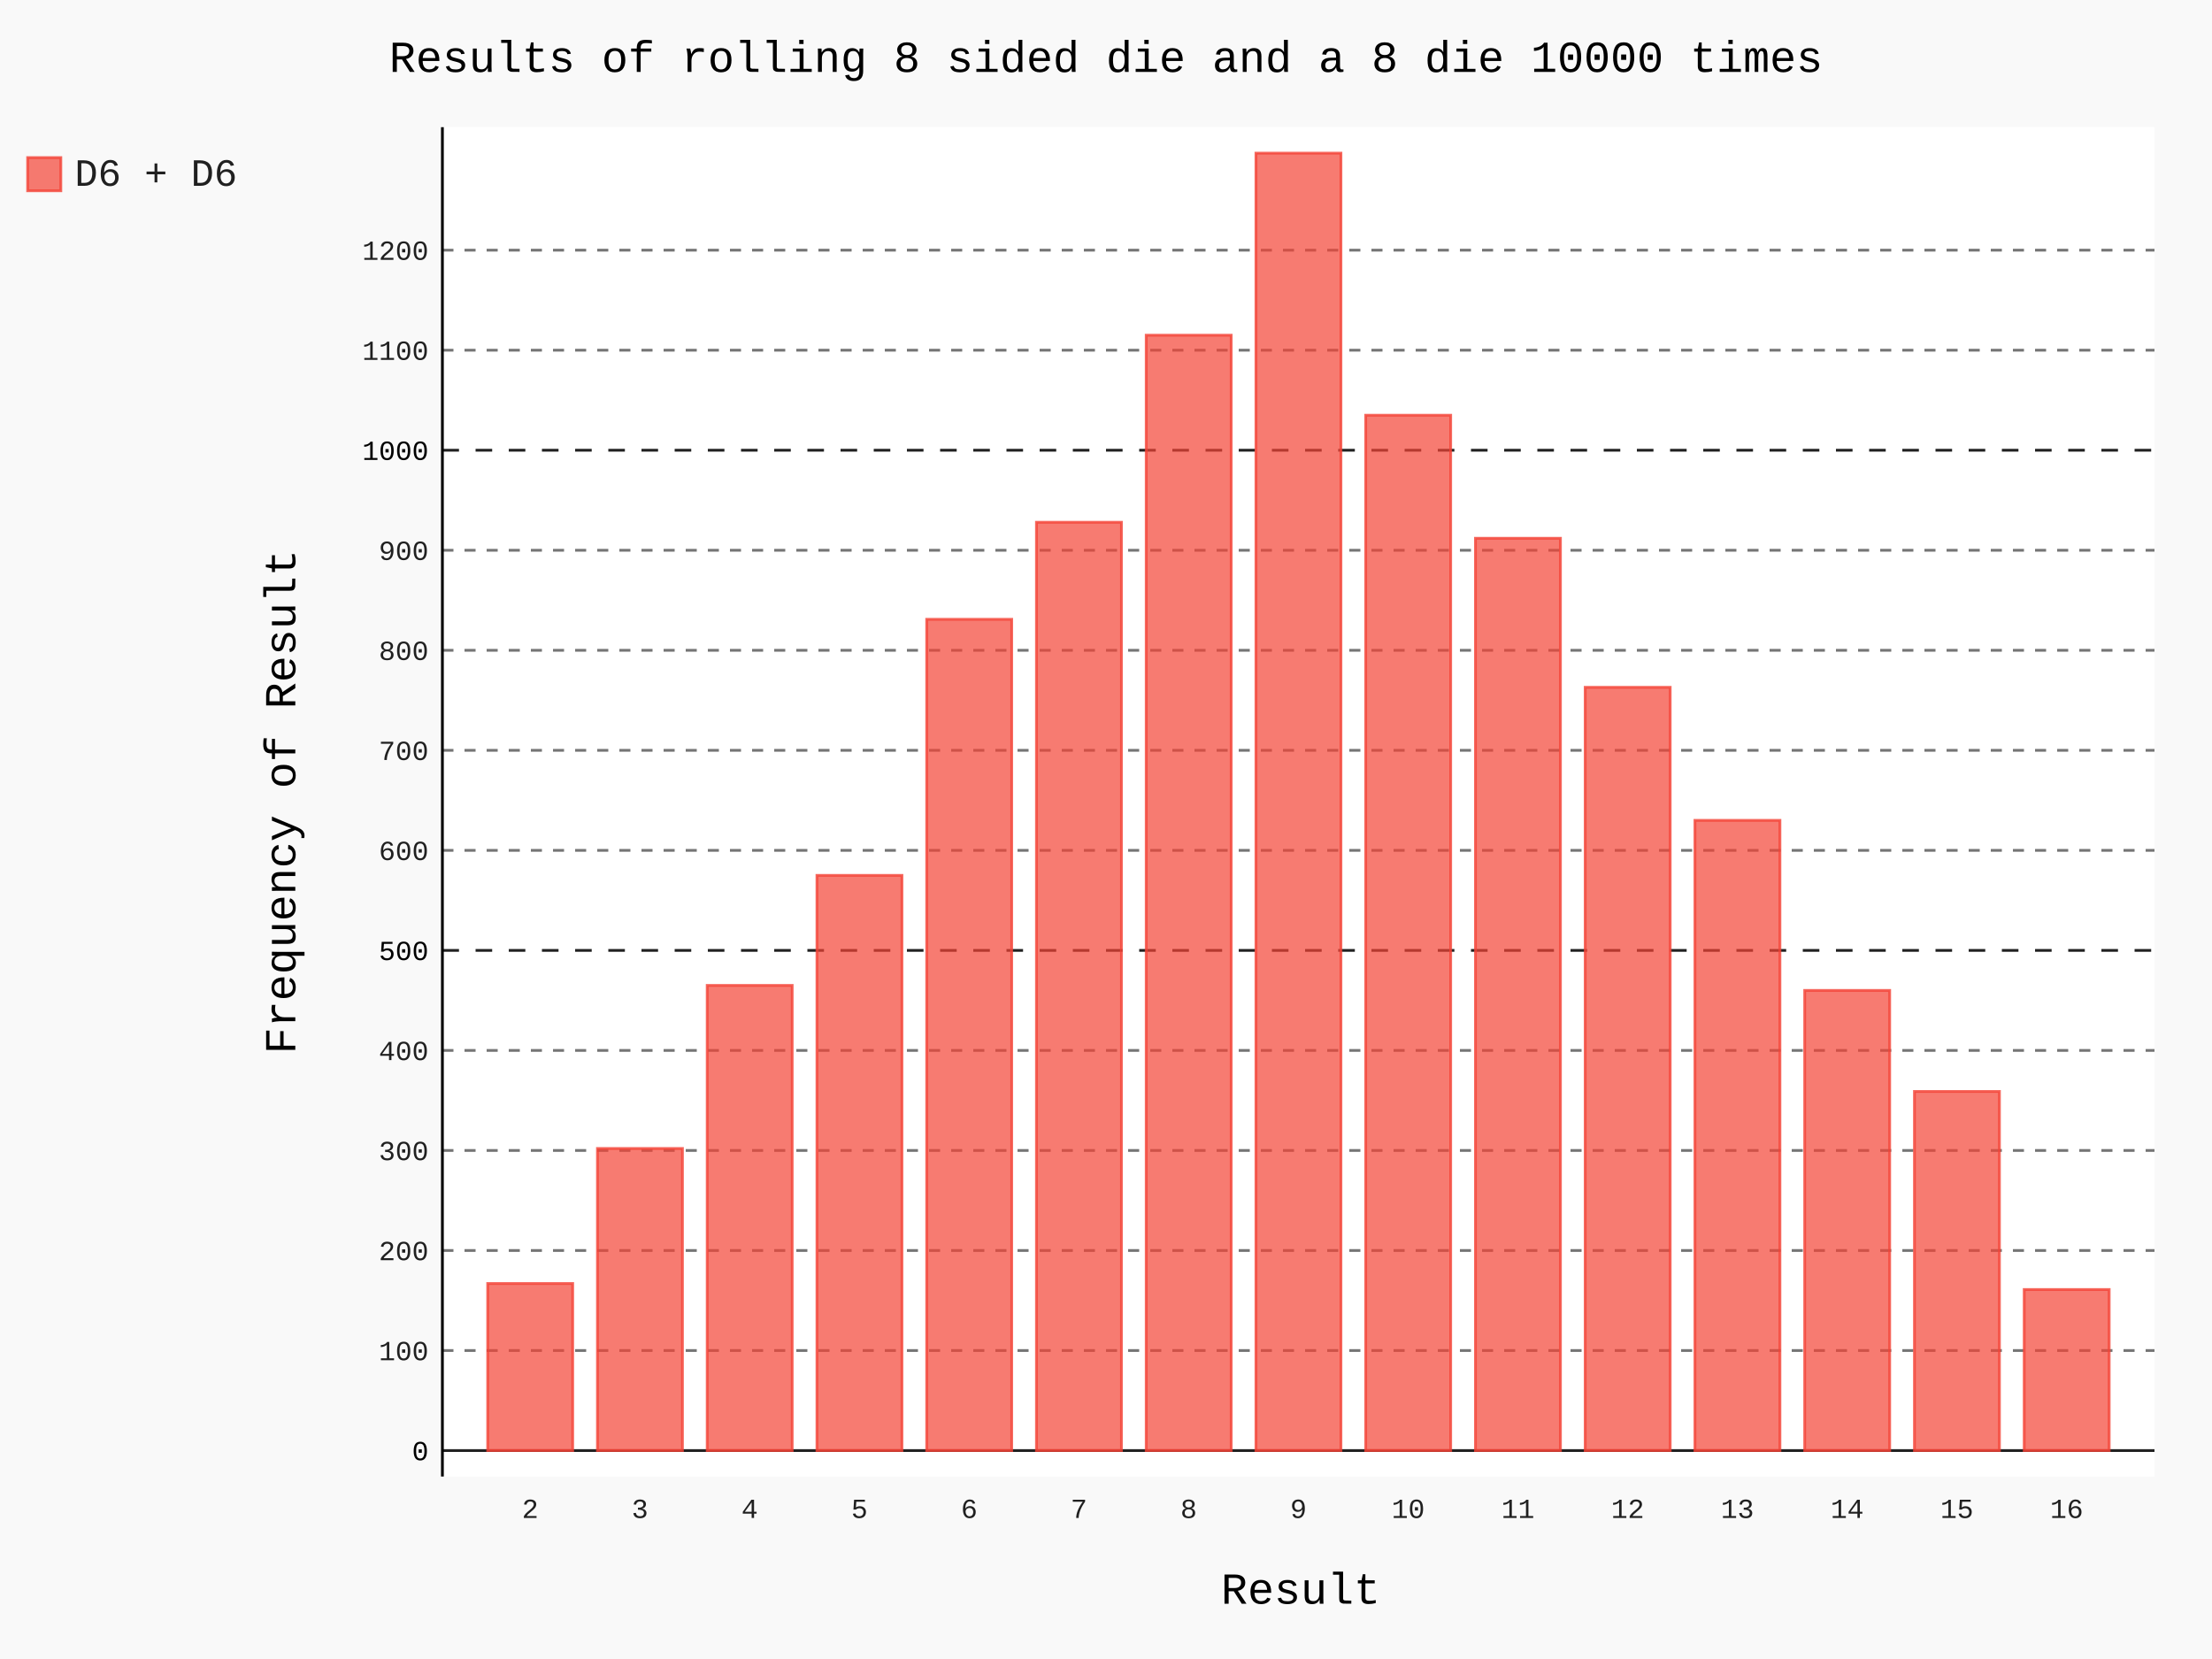
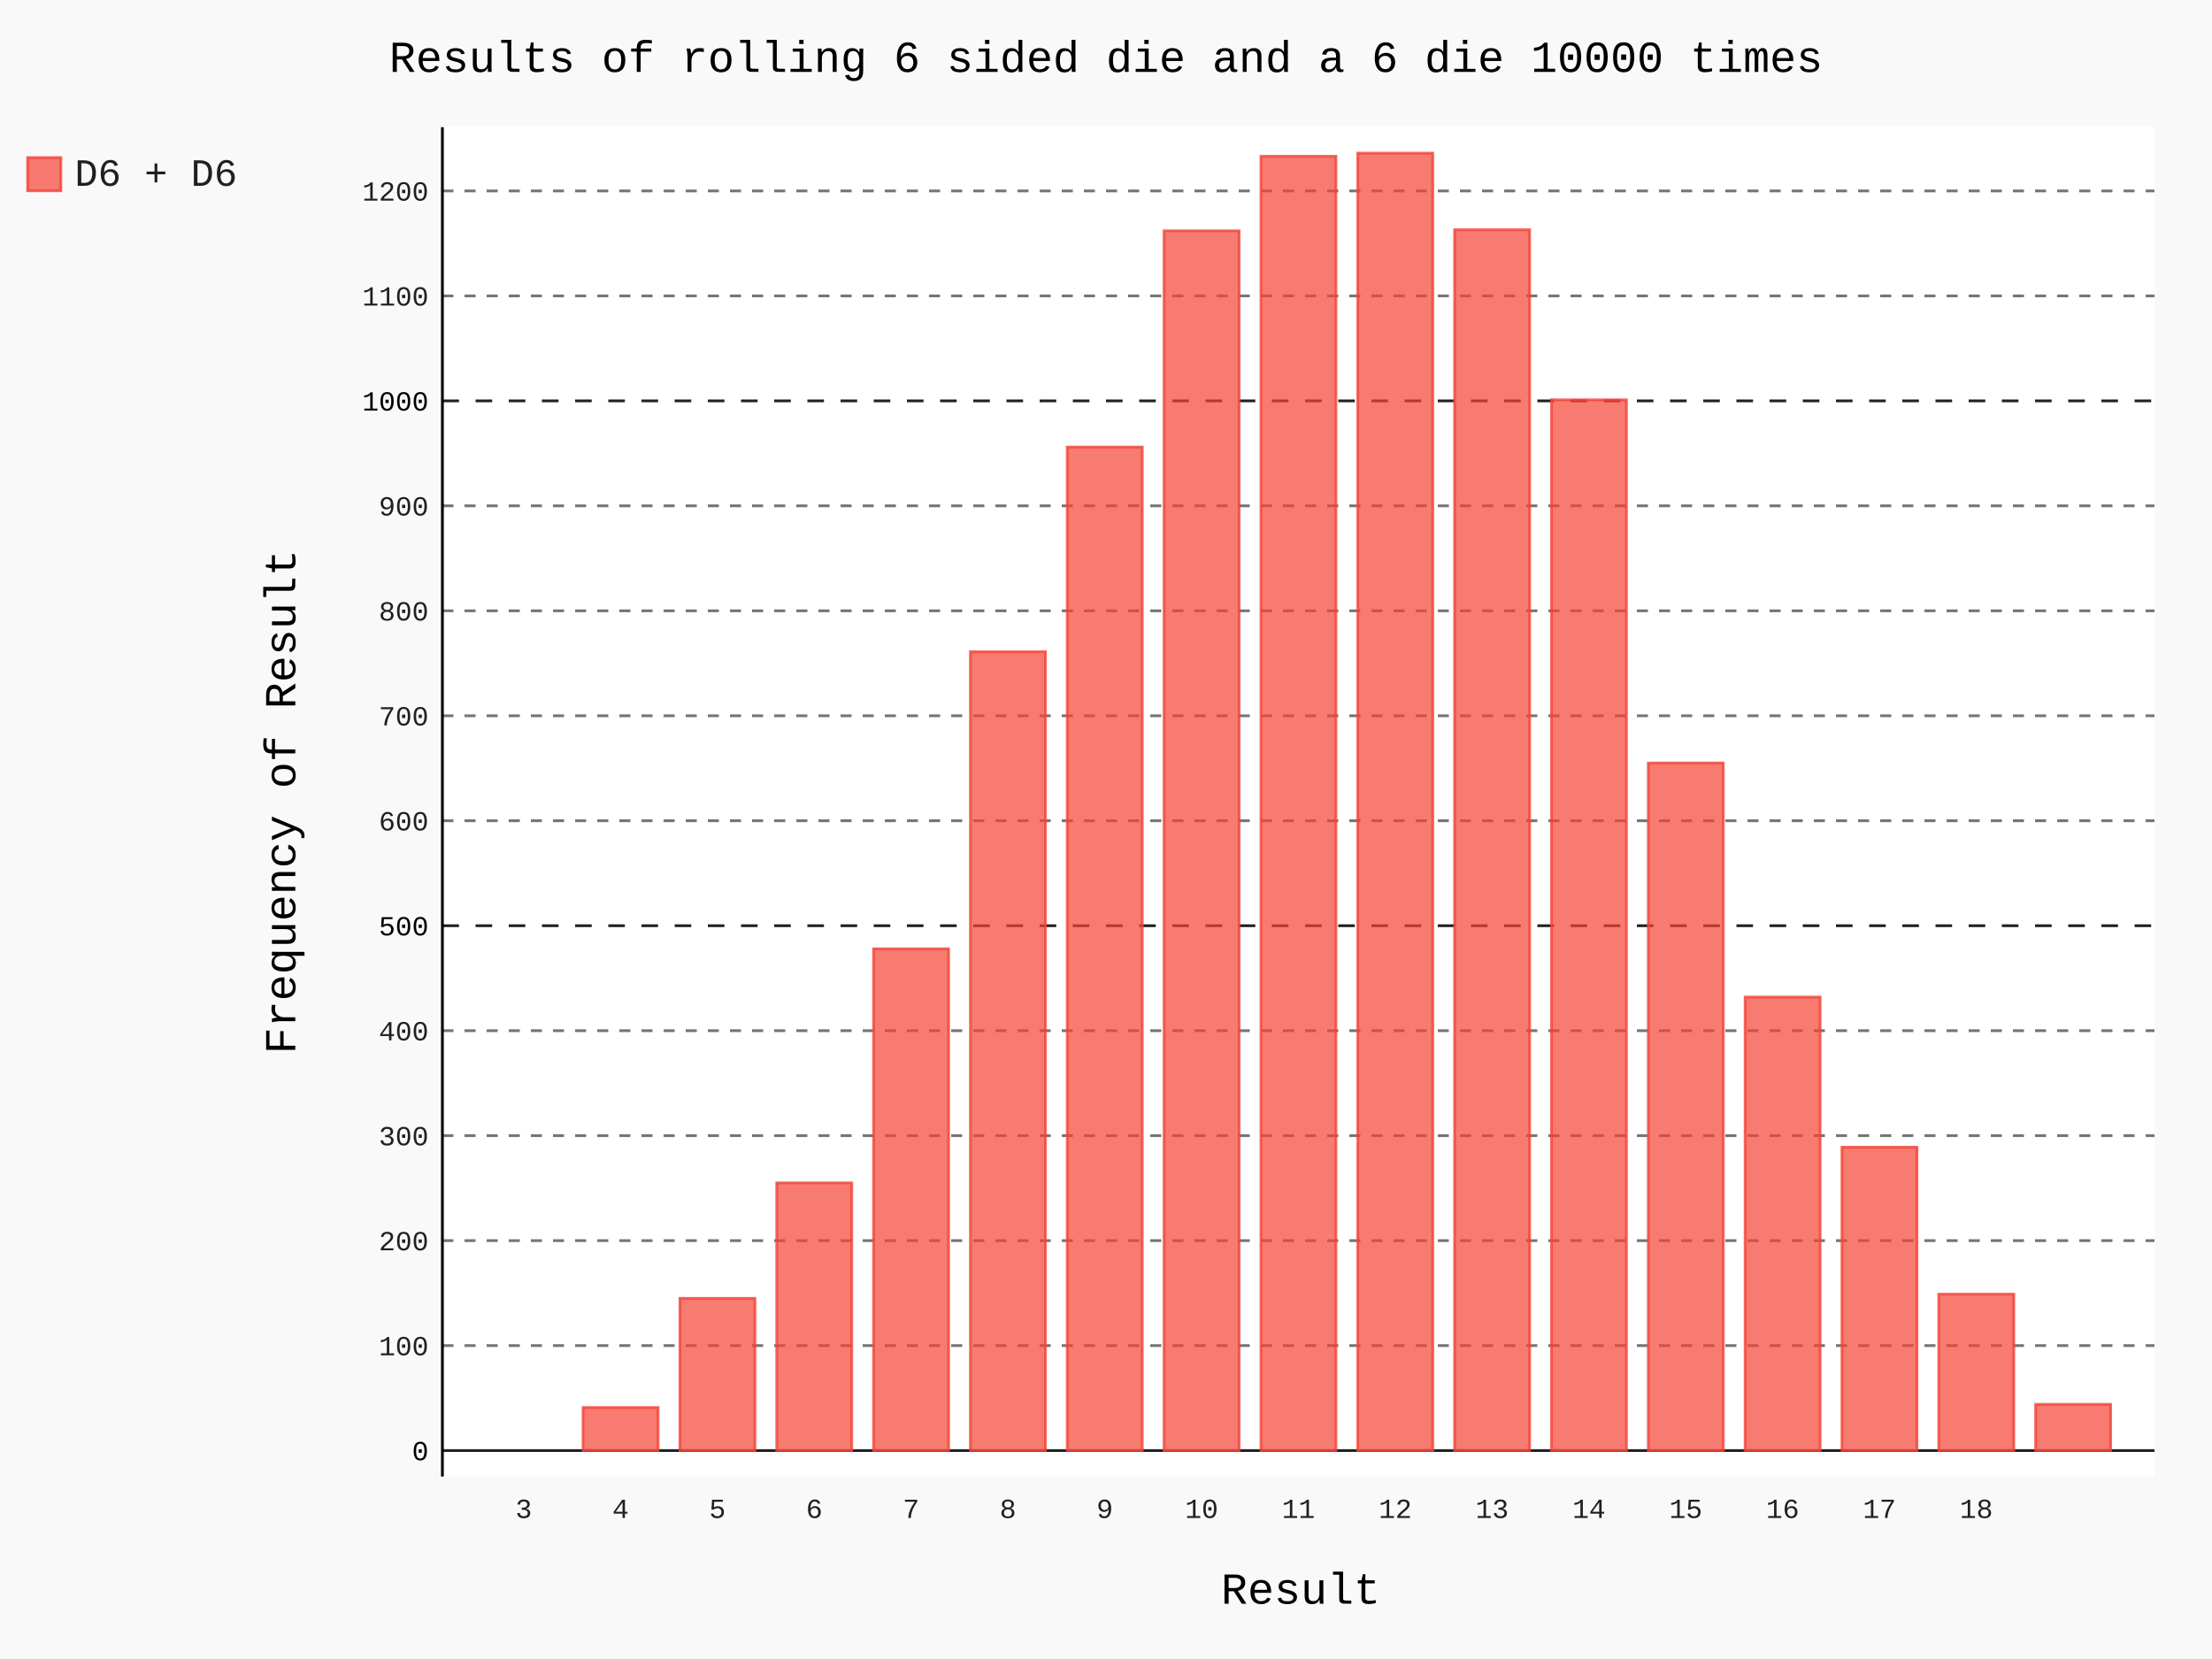
- <svg xmlns="http://www.w3.org/2000/svg" id="chart-4d942c12-a064-4d90-921a-f01b48febf5a" class="pygal-chart" viewBox="0 0 800 600">
+ <svg xmlns="http://www.w3.org/2000/svg" id="chart-d379e086-079b-4725-8b1d-062956268509" class="pygal-chart" viewBox="0 0 800 600">
  <defs>
-     <style type="text/css">#chart-4d942c12-a064-4d90-921a-f01b48febf5a{-webkit-user-select:none;-webkit-font-smoothing:antialiased;font-family:Consolas,"Liberation Mono",Menlo,Courier,monospace}#chart-4d942c12-a064-4d90-921a-f01b48febf5a .title{font-family:Consolas,"Liberation Mono",Menlo,Courier,monospace;font-size:16px}#chart-4d942c12-a064-4d90-921a-f01b48febf5a .legends .legend text{font-family:Consolas,"Liberation Mono",Menlo,Courier,monospace;font-size:14px}#chart-4d942c12-a064-4d90-921a-f01b48febf5a .axis text{font-family:Consolas,"Liberation Mono",Menlo,Courier,monospace;font-size:10px}#chart-4d942c12-a064-4d90-921a-f01b48febf5a .axis text.major{font-family:Consolas,"Liberation Mono",Menlo,Courier,monospace;font-size:10px}#chart-4d942c12-a064-4d90-921a-f01b48febf5a .text-overlay text.value{font-family:Consolas,"Liberation Mono",Menlo,Courier,monospace;font-size:16px}#chart-4d942c12-a064-4d90-921a-f01b48febf5a .text-overlay text.label{font-family:Consolas,"Liberation Mono",Menlo,Courier,monospace;font-size:10px}#chart-4d942c12-a064-4d90-921a-f01b48febf5a .tooltip{font-family:Consolas,"Liberation Mono",Menlo,Courier,monospace;font-size:14px}#chart-4d942c12-a064-4d90-921a-f01b48febf5a text.no_data{font-family:Consolas,"Liberation Mono",Menlo,Courier,monospace;font-size:64px}
- #chart-4d942c12-a064-4d90-921a-f01b48febf5a{background-color:rgba(249,249,249,1)}#chart-4d942c12-a064-4d90-921a-f01b48febf5a path,#chart-4d942c12-a064-4d90-921a-f01b48febf5a line,#chart-4d942c12-a064-4d90-921a-f01b48febf5a rect,#chart-4d942c12-a064-4d90-921a-f01b48febf5a circle{-webkit-transition:150ms;-moz-transition:150ms;transition:150ms}#chart-4d942c12-a064-4d90-921a-f01b48febf5a .graph &gt; .background{fill:rgba(249,249,249,1)}#chart-4d942c12-a064-4d90-921a-f01b48febf5a .plot &gt; .background{fill:rgba(255,255,255,1)}#chart-4d942c12-a064-4d90-921a-f01b48febf5a .graph{fill:rgba(0,0,0,.87)}#chart-4d942c12-a064-4d90-921a-f01b48febf5a text.no_data{fill:rgba(0,0,0,1)}#chart-4d942c12-a064-4d90-921a-f01b48febf5a .title{fill:rgba(0,0,0,1)}#chart-4d942c12-a064-4d90-921a-f01b48febf5a .legends .legend text{fill:rgba(0,0,0,.87)}#chart-4d942c12-a064-4d90-921a-f01b48febf5a .legends .legend:hover text{fill:rgba(0,0,0,1)}#chart-4d942c12-a064-4d90-921a-f01b48febf5a .axis .line{stroke:rgba(0,0,0,1)}#chart-4d942c12-a064-4d90-921a-f01b48febf5a .axis .guide.line{stroke:rgba(0,0,0,.54)}#chart-4d942c12-a064-4d90-921a-f01b48febf5a .axis .major.line{stroke:rgba(0,0,0,.87)}#chart-4d942c12-a064-4d90-921a-f01b48febf5a .axis text.major{fill:rgba(0,0,0,1)}#chart-4d942c12-a064-4d90-921a-f01b48febf5a .axis.y .guides:hover .guide.line,#chart-4d942c12-a064-4d90-921a-f01b48febf5a .line-graph .axis.x .guides:hover .guide.line,#chart-4d942c12-a064-4d90-921a-f01b48febf5a .stackedline-graph .axis.x .guides:hover .guide.line,#chart-4d942c12-a064-4d90-921a-f01b48febf5a .xy-graph .axis.x .guides:hover .guide.line{stroke:rgba(0,0,0,1)}#chart-4d942c12-a064-4d90-921a-f01b48febf5a .axis .guides:hover text{fill:rgba(0,0,0,1)}#chart-4d942c12-a064-4d90-921a-f01b48febf5a .reactive{fill-opacity:.7;stroke-opacity:.8}#chart-4d942c12-a064-4d90-921a-f01b48febf5a .ci{stroke:rgba(0,0,0,.87)}#chart-4d942c12-a064-4d90-921a-f01b48febf5a .reactive.active,#chart-4d942c12-a064-4d90-921a-f01b48febf5a .active .reactive{fill-opacity:.8;stroke-opacity:.9;stroke-width:4}#chart-4d942c12-a064-4d90-921a-f01b48febf5a .ci .reactive.active{stroke-width:1.5}#chart-4d942c12-a064-4d90-921a-f01b48febf5a .series text{fill:rgba(0,0,0,1)}#chart-4d942c12-a064-4d90-921a-f01b48febf5a .tooltip rect{fill:rgba(255,255,255,1);stroke:rgba(0,0,0,1);-webkit-transition:opacity 150ms;-moz-transition:opacity 150ms;transition:opacity 150ms}#chart-4d942c12-a064-4d90-921a-f01b48febf5a .tooltip .label{fill:rgba(0,0,0,.87)}#chart-4d942c12-a064-4d90-921a-f01b48febf5a .tooltip .label{fill:rgba(0,0,0,.87)}#chart-4d942c12-a064-4d90-921a-f01b48febf5a .tooltip .legend{font-size:.8em;fill:rgba(0,0,0,.54)}#chart-4d942c12-a064-4d90-921a-f01b48febf5a .tooltip .x_label{font-size:.6em;fill:rgba(0,0,0,1)}#chart-4d942c12-a064-4d90-921a-f01b48febf5a .tooltip .xlink{font-size:.5em;text-decoration:underline}#chart-4d942c12-a064-4d90-921a-f01b48febf5a .tooltip .value{font-size:1.5em}#chart-4d942c12-a064-4d90-921a-f01b48febf5a .bound{font-size:.5em}#chart-4d942c12-a064-4d90-921a-f01b48febf5a .max-value{font-size:.75em;fill:rgba(0,0,0,.54)}#chart-4d942c12-a064-4d90-921a-f01b48febf5a .map-element{fill:rgba(255,255,255,1);stroke:rgba(0,0,0,.54) !important}#chart-4d942c12-a064-4d90-921a-f01b48febf5a .map-element .reactive{fill-opacity:inherit;stroke-opacity:inherit}#chart-4d942c12-a064-4d90-921a-f01b48febf5a .color-0,#chart-4d942c12-a064-4d90-921a-f01b48febf5a .color-0 a:visited{stroke:#F44336;fill:#F44336}#chart-4d942c12-a064-4d90-921a-f01b48febf5a .text-overlay .color-0 text{fill:black}
- #chart-4d942c12-a064-4d90-921a-f01b48febf5a text.no_data{text-anchor:middle}#chart-4d942c12-a064-4d90-921a-f01b48febf5a .guide.line{fill:none}#chart-4d942c12-a064-4d90-921a-f01b48febf5a .centered{text-anchor:middle}#chart-4d942c12-a064-4d90-921a-f01b48febf5a .title{text-anchor:middle}#chart-4d942c12-a064-4d90-921a-f01b48febf5a .legends .legend text{fill-opacity:1}#chart-4d942c12-a064-4d90-921a-f01b48febf5a .axis.x text{text-anchor:middle}#chart-4d942c12-a064-4d90-921a-f01b48febf5a .axis.x:not(.web) text[transform]{text-anchor:start}#chart-4d942c12-a064-4d90-921a-f01b48febf5a .axis.x:not(.web) text[transform].backwards{text-anchor:end}#chart-4d942c12-a064-4d90-921a-f01b48febf5a .axis.y text{text-anchor:end}#chart-4d942c12-a064-4d90-921a-f01b48febf5a .axis.y text[transform].backwards{text-anchor:start}#chart-4d942c12-a064-4d90-921a-f01b48febf5a .axis.y2 text{text-anchor:start}#chart-4d942c12-a064-4d90-921a-f01b48febf5a .axis.y2 text[transform].backwards{text-anchor:end}#chart-4d942c12-a064-4d90-921a-f01b48febf5a .axis .guide.line{stroke-dasharray:4,4}#chart-4d942c12-a064-4d90-921a-f01b48febf5a .axis .major.guide.line{stroke-dasharray:6,6}#chart-4d942c12-a064-4d90-921a-f01b48febf5a .horizontal .axis.y .guide.line,#chart-4d942c12-a064-4d90-921a-f01b48febf5a .horizontal .axis.y2 .guide.line,#chart-4d942c12-a064-4d90-921a-f01b48febf5a .vertical .axis.x .guide.line{opacity:0}#chart-4d942c12-a064-4d90-921a-f01b48febf5a .horizontal .axis.always_show .guide.line,#chart-4d942c12-a064-4d90-921a-f01b48febf5a .vertical .axis.always_show .guide.line{opacity:1 !important}#chart-4d942c12-a064-4d90-921a-f01b48febf5a .axis.y .guides:hover .guide.line,#chart-4d942c12-a064-4d90-921a-f01b48febf5a .axis.y2 .guides:hover .guide.line,#chart-4d942c12-a064-4d90-921a-f01b48febf5a .axis.x .guides:hover .guide.line{opacity:1}#chart-4d942c12-a064-4d90-921a-f01b48febf5a .axis .guides:hover text{opacity:1}#chart-4d942c12-a064-4d90-921a-f01b48febf5a .nofill{fill:none}#chart-4d942c12-a064-4d90-921a-f01b48febf5a .subtle-fill{fill-opacity:.2}#chart-4d942c12-a064-4d90-921a-f01b48febf5a .dot{stroke-width:1px;fill-opacity:1}#chart-4d942c12-a064-4d90-921a-f01b48febf5a .dot.active{stroke-width:5px}#chart-4d942c12-a064-4d90-921a-f01b48febf5a .dot.negative{fill:transparent}#chart-4d942c12-a064-4d90-921a-f01b48febf5a text,#chart-4d942c12-a064-4d90-921a-f01b48febf5a tspan{stroke:none !important}#chart-4d942c12-a064-4d90-921a-f01b48febf5a .series text.active{opacity:1}#chart-4d942c12-a064-4d90-921a-f01b48febf5a .tooltip rect{fill-opacity:.95;stroke-width:.5}#chart-4d942c12-a064-4d90-921a-f01b48febf5a .tooltip text{fill-opacity:1}#chart-4d942c12-a064-4d90-921a-f01b48febf5a .showable{visibility:hidden}#chart-4d942c12-a064-4d90-921a-f01b48febf5a .showable.shown{visibility:visible}#chart-4d942c12-a064-4d90-921a-f01b48febf5a .gauge-background{fill:rgba(229,229,229,1);stroke:none}#chart-4d942c12-a064-4d90-921a-f01b48febf5a .bg-lines{stroke:rgba(249,249,249,1);stroke-width:2px}</style>
+     <style type="text/css">#chart-d379e086-079b-4725-8b1d-062956268509{-webkit-user-select:none;-webkit-font-smoothing:antialiased;font-family:Consolas,"Liberation Mono",Menlo,Courier,monospace}#chart-d379e086-079b-4725-8b1d-062956268509 .title{font-family:Consolas,"Liberation Mono",Menlo,Courier,monospace;font-size:16px}#chart-d379e086-079b-4725-8b1d-062956268509 .legends .legend text{font-family:Consolas,"Liberation Mono",Menlo,Courier,monospace;font-size:14px}#chart-d379e086-079b-4725-8b1d-062956268509 .axis text{font-family:Consolas,"Liberation Mono",Menlo,Courier,monospace;font-size:10px}#chart-d379e086-079b-4725-8b1d-062956268509 .axis text.major{font-family:Consolas,"Liberation Mono",Menlo,Courier,monospace;font-size:10px}#chart-d379e086-079b-4725-8b1d-062956268509 .text-overlay text.value{font-family:Consolas,"Liberation Mono",Menlo,Courier,monospace;font-size:16px}#chart-d379e086-079b-4725-8b1d-062956268509 .text-overlay text.label{font-family:Consolas,"Liberation Mono",Menlo,Courier,monospace;font-size:10px}#chart-d379e086-079b-4725-8b1d-062956268509 .tooltip{font-family:Consolas,"Liberation Mono",Menlo,Courier,monospace;font-size:14px}#chart-d379e086-079b-4725-8b1d-062956268509 text.no_data{font-family:Consolas,"Liberation Mono",Menlo,Courier,monospace;font-size:64px}
+ #chart-d379e086-079b-4725-8b1d-062956268509{background-color:rgba(249,249,249,1)}#chart-d379e086-079b-4725-8b1d-062956268509 path,#chart-d379e086-079b-4725-8b1d-062956268509 line,#chart-d379e086-079b-4725-8b1d-062956268509 rect,#chart-d379e086-079b-4725-8b1d-062956268509 circle{-webkit-transition:150ms;-moz-transition:150ms;transition:150ms}#chart-d379e086-079b-4725-8b1d-062956268509 .graph &gt; .background{fill:rgba(249,249,249,1)}#chart-d379e086-079b-4725-8b1d-062956268509 .plot &gt; .background{fill:rgba(255,255,255,1)}#chart-d379e086-079b-4725-8b1d-062956268509 .graph{fill:rgba(0,0,0,.87)}#chart-d379e086-079b-4725-8b1d-062956268509 text.no_data{fill:rgba(0,0,0,1)}#chart-d379e086-079b-4725-8b1d-062956268509 .title{fill:rgba(0,0,0,1)}#chart-d379e086-079b-4725-8b1d-062956268509 .legends .legend text{fill:rgba(0,0,0,.87)}#chart-d379e086-079b-4725-8b1d-062956268509 .legends .legend:hover text{fill:rgba(0,0,0,1)}#chart-d379e086-079b-4725-8b1d-062956268509 .axis .line{stroke:rgba(0,0,0,1)}#chart-d379e086-079b-4725-8b1d-062956268509 .axis .guide.line{stroke:rgba(0,0,0,.54)}#chart-d379e086-079b-4725-8b1d-062956268509 .axis .major.line{stroke:rgba(0,0,0,.87)}#chart-d379e086-079b-4725-8b1d-062956268509 .axis text.major{fill:rgba(0,0,0,1)}#chart-d379e086-079b-4725-8b1d-062956268509 .axis.y .guides:hover .guide.line,#chart-d379e086-079b-4725-8b1d-062956268509 .line-graph .axis.x .guides:hover .guide.line,#chart-d379e086-079b-4725-8b1d-062956268509 .stackedline-graph .axis.x .guides:hover .guide.line,#chart-d379e086-079b-4725-8b1d-062956268509 .xy-graph .axis.x .guides:hover .guide.line{stroke:rgba(0,0,0,1)}#chart-d379e086-079b-4725-8b1d-062956268509 .axis .guides:hover text{fill:rgba(0,0,0,1)}#chart-d379e086-079b-4725-8b1d-062956268509 .reactive{fill-opacity:.7;stroke-opacity:.8}#chart-d379e086-079b-4725-8b1d-062956268509 .ci{stroke:rgba(0,0,0,.87)}#chart-d379e086-079b-4725-8b1d-062956268509 .reactive.active,#chart-d379e086-079b-4725-8b1d-062956268509 .active .reactive{fill-opacity:.8;stroke-opacity:.9;stroke-width:4}#chart-d379e086-079b-4725-8b1d-062956268509 .ci .reactive.active{stroke-width:1.5}#chart-d379e086-079b-4725-8b1d-062956268509 .series text{fill:rgba(0,0,0,1)}#chart-d379e086-079b-4725-8b1d-062956268509 .tooltip rect{fill:rgba(255,255,255,1);stroke:rgba(0,0,0,1);-webkit-transition:opacity 150ms;-moz-transition:opacity 150ms;transition:opacity 150ms}#chart-d379e086-079b-4725-8b1d-062956268509 .tooltip .label{fill:rgba(0,0,0,.87)}#chart-d379e086-079b-4725-8b1d-062956268509 .tooltip .label{fill:rgba(0,0,0,.87)}#chart-d379e086-079b-4725-8b1d-062956268509 .tooltip .legend{font-size:.8em;fill:rgba(0,0,0,.54)}#chart-d379e086-079b-4725-8b1d-062956268509 .tooltip .x_label{font-size:.6em;fill:rgba(0,0,0,1)}#chart-d379e086-079b-4725-8b1d-062956268509 .tooltip .xlink{font-size:.5em;text-decoration:underline}#chart-d379e086-079b-4725-8b1d-062956268509 .tooltip .value{font-size:1.5em}#chart-d379e086-079b-4725-8b1d-062956268509 .bound{font-size:.5em}#chart-d379e086-079b-4725-8b1d-062956268509 .max-value{font-size:.75em;fill:rgba(0,0,0,.54)}#chart-d379e086-079b-4725-8b1d-062956268509 .map-element{fill:rgba(255,255,255,1);stroke:rgba(0,0,0,.54) !important}#chart-d379e086-079b-4725-8b1d-062956268509 .map-element .reactive{fill-opacity:inherit;stroke-opacity:inherit}#chart-d379e086-079b-4725-8b1d-062956268509 .color-0,#chart-d379e086-079b-4725-8b1d-062956268509 .color-0 a:visited{stroke:#F44336;fill:#F44336}#chart-d379e086-079b-4725-8b1d-062956268509 .text-overlay .color-0 text{fill:black}
+ #chart-d379e086-079b-4725-8b1d-062956268509 text.no_data{text-anchor:middle}#chart-d379e086-079b-4725-8b1d-062956268509 .guide.line{fill:none}#chart-d379e086-079b-4725-8b1d-062956268509 .centered{text-anchor:middle}#chart-d379e086-079b-4725-8b1d-062956268509 .title{text-anchor:middle}#chart-d379e086-079b-4725-8b1d-062956268509 .legends .legend text{fill-opacity:1}#chart-d379e086-079b-4725-8b1d-062956268509 .axis.x text{text-anchor:middle}#chart-d379e086-079b-4725-8b1d-062956268509 .axis.x:not(.web) text[transform]{text-anchor:start}#chart-d379e086-079b-4725-8b1d-062956268509 .axis.x:not(.web) text[transform].backwards{text-anchor:end}#chart-d379e086-079b-4725-8b1d-062956268509 .axis.y text{text-anchor:end}#chart-d379e086-079b-4725-8b1d-062956268509 .axis.y text[transform].backwards{text-anchor:start}#chart-d379e086-079b-4725-8b1d-062956268509 .axis.y2 text{text-anchor:start}#chart-d379e086-079b-4725-8b1d-062956268509 .axis.y2 text[transform].backwards{text-anchor:end}#chart-d379e086-079b-4725-8b1d-062956268509 .axis .guide.line{stroke-dasharray:4,4}#chart-d379e086-079b-4725-8b1d-062956268509 .axis .major.guide.line{stroke-dasharray:6,6}#chart-d379e086-079b-4725-8b1d-062956268509 .horizontal .axis.y .guide.line,#chart-d379e086-079b-4725-8b1d-062956268509 .horizontal .axis.y2 .guide.line,#chart-d379e086-079b-4725-8b1d-062956268509 .vertical .axis.x .guide.line{opacity:0}#chart-d379e086-079b-4725-8b1d-062956268509 .horizontal .axis.always_show .guide.line,#chart-d379e086-079b-4725-8b1d-062956268509 .vertical .axis.always_show .guide.line{opacity:1 !important}#chart-d379e086-079b-4725-8b1d-062956268509 .axis.y .guides:hover .guide.line,#chart-d379e086-079b-4725-8b1d-062956268509 .axis.y2 .guides:hover .guide.line,#chart-d379e086-079b-4725-8b1d-062956268509 .axis.x .guides:hover .guide.line{opacity:1}#chart-d379e086-079b-4725-8b1d-062956268509 .axis .guides:hover text{opacity:1}#chart-d379e086-079b-4725-8b1d-062956268509 .nofill{fill:none}#chart-d379e086-079b-4725-8b1d-062956268509 .subtle-fill{fill-opacity:.2}#chart-d379e086-079b-4725-8b1d-062956268509 .dot{stroke-width:1px;fill-opacity:1}#chart-d379e086-079b-4725-8b1d-062956268509 .dot.active{stroke-width:5px}#chart-d379e086-079b-4725-8b1d-062956268509 .dot.negative{fill:transparent}#chart-d379e086-079b-4725-8b1d-062956268509 text,#chart-d379e086-079b-4725-8b1d-062956268509 tspan{stroke:none !important}#chart-d379e086-079b-4725-8b1d-062956268509 .series text.active{opacity:1}#chart-d379e086-079b-4725-8b1d-062956268509 .tooltip rect{fill-opacity:.95;stroke-width:.5}#chart-d379e086-079b-4725-8b1d-062956268509 .tooltip text{fill-opacity:1}#chart-d379e086-079b-4725-8b1d-062956268509 .showable{visibility:hidden}#chart-d379e086-079b-4725-8b1d-062956268509 .showable.shown{visibility:visible}#chart-d379e086-079b-4725-8b1d-062956268509 .gauge-background{fill:rgba(229,229,229,1);stroke:none}#chart-d379e086-079b-4725-8b1d-062956268509 .bg-lines{stroke:rgba(249,249,249,1);stroke-width:2px}</style>
  </defs>
  <g class="graph bar-graph vertical">
    <rect x="0" y="0" width="800" height="600" class="background" />
    <g transform="translate(160, 46)" class="plot">
      <rect x="0" y="0" width="619.2" height="488" class="background" />
      <g class="axis y always_show">
        <g class="guides">
          <path d="M0 478.615 h619.2" class="axis major line" />
          <text x="-5" y="482.115" class="major">0</text>
        </g>
        <g class="guides">
-           <path d="M0 442.437 h619.2" class="guide line" />
-           <text x="-5" y="445.937" class="">100</text>
-         </g>
-         <g class="guides">
-           <path d="M0 406.259 h619.2" class="guide line" />
-           <text x="-5" y="409.759" class="">200</text>
-         </g>
-         <g class="guides">
-           <path d="M0 370.081 h619.2" class="guide line" />
-           <text x="-5" y="373.581" class="">300</text>
-         </g>
-         <g class="guides">
-           <path d="M0 333.903 h619.2" class="guide line" />
-           <text x="-5" y="337.403" class="">400</text>
-         </g>
-         <g class="guides">
-           <path d="M0 297.725 h619.2" class="major guide line" />
-           <text x="-5" y="301.225" class="major">500</text>
-         </g>
-         <g class="guides">
-           <path d="M0 261.546 h619.2" class="guide line" />
-           <text x="-5" y="265.046" class="">600</text>
-         </g>
-         <g class="guides">
-           <path d="M0 225.368 h619.2" class="guide line" />
-           <text x="-5" y="228.868" class="">700</text>
-         </g>
-         <g class="guides">
-           <path d="M0 189.19 h619.2" class="guide line" />
-           <text x="-5" y="192.69" class="">800</text>
-         </g>
-         <g class="guides">
-           <path d="M0 153.012 h619.2" class="guide line" />
-           <text x="-5" y="156.512" class="">900</text>
-         </g>
-         <g class="guides">
-           <path d="M0 116.834 h619.2" class="major guide line" />
-           <text x="-5" y="120.334" class="major">1000</text>
-         </g>
-         <g class="guides">
-           <path d="M0 80.656 h619.2" class="guide line" />
-           <text x="-5" y="84.156" class="">1100</text>
-         </g>
-         <g class="guides">
-           <path d="M0 44.477 h619.2" class="guide line" />
-           <text x="-5" y="47.977" class="">1200</text>
+           <path d="M0 440.652 h619.2" class="guide line" />
+           <text x="-5" y="444.152" class="">100</text>
+         </g>
+         <g class="guides">
+           <path d="M0 402.688 h619.2" class="guide line" />
+           <text x="-5" y="406.188" class="">200</text>
+         </g>
+         <g class="guides">
+           <path d="M0 364.724 h619.2" class="guide line" />
+           <text x="-5" y="368.224" class="">300</text>
+         </g>
+         <g class="guides">
+           <path d="M0 326.761 h619.2" class="guide line" />
+           <text x="-5" y="330.261" class="">400</text>
+         </g>
+         <g class="guides">
+           <path d="M0 288.797 h619.2" class="major guide line" />
+           <text x="-5" y="292.297" class="major">500</text>
+         </g>
+         <g class="guides">
+           <path d="M0 250.833 h619.2" class="guide line" />
+           <text x="-5" y="254.333" class="">600</text>
+         </g>
+         <g class="guides">
+           <path d="M0 212.87 h619.2" class="guide line" />
+           <text x="-5" y="216.37" class="">700</text>
+         </g>
+         <g class="guides">
+           <path d="M0 174.906 h619.2" class="guide line" />
+           <text x="-5" y="178.406" class="">800</text>
+         </g>
+         <g class="guides">
+           <path d="M0 136.942 h619.2" class="guide line" />
+           <text x="-5" y="140.442" class="">900</text>
+         </g>
+         <g class="guides">
+           <path d="M0 98.979 h619.2" class="major guide line" />
+           <text x="-5" y="102.479" class="major">1000</text>
+         </g>
+         <g class="guides">
+           <path d="M0 61.015 h619.2" class="guide line" />
+           <text x="-5" y="64.515" class="">1100</text>
+         </g>
+         <g class="guides">
+           <path d="M0 23.052 h619.2" class="guide line" />
+           <text x="-5" y="26.552" class="">1200</text>
        </g>
      </g>
      <g class="axis x">
        <path d="M0 0 v488" class="line" />
        <g class="guides">
-           <path d="M31.754 0 v488" class="guide line" />
-           <text x="31.754" y="503.0" class="">2</text>
-         </g>
-         <g class="guides">
-           <path d="M71.446 0 v488" class="guide line" />
-           <text x="71.446" y="503.0" class="">3</text>
-         </g>
-         <g class="guides">
-           <path d="M111.138 0 v488" class="guide line" />
-           <text x="111.138" y="503.0" class="">4</text>
-         </g>
-         <g class="guides">
-           <path d="M150.831 0 v488" class="guide line" />
-           <text x="150.831" y="503.0" class="">5</text>
-         </g>
-         <g class="guides">
-           <path d="M190.523 0 v488" class="guide line" />
-           <text x="190.523" y="503.0" class="">6</text>
-         </g>
-         <g class="guides">
-           <path d="M230.215 0 v488" class="guide line" />
-           <text x="230.215" y="503.0" class="">7</text>
-         </g>
-         <g class="guides">
-           <path d="M269.908 0 v488" class="guide line" />
-           <text x="269.908" y="503.0" class="">8</text>
+           <path d="M29.419 0 v488" class="guide line" />
+           <text x="29.419" y="503.0" class="">3</text>
+         </g>
+         <g class="guides">
+           <path d="M64.442 0 v488" class="guide line" />
+           <text x="64.442" y="503.0" class="">4</text>
+         </g>
+         <g class="guides">
+           <path d="M99.464 0 v488" class="guide line" />
+           <text x="99.464" y="503.0" class="">5</text>
+         </g>
+         <g class="guides">
+           <path d="M134.487 0 v488" class="guide line" />
+           <text x="134.487" y="503.0" class="">6</text>
+         </g>
+         <g class="guides">
+           <path d="M169.51 0 v488" class="guide line" />
+           <text x="169.51" y="503.0" class="">7</text>
+         </g>
+         <g class="guides">
+           <path d="M204.532 0 v488" class="guide line" />
+           <text x="204.532" y="503.0" class="">8</text>
+         </g>
+         <g class="guides">
+           <path d="M239.555 0 v488" class="guide line" />
+           <text x="239.555" y="503.0" class="">9</text>
+         </g>
+         <g class="guides">
+           <path d="M274.577 0 v488" class="guide line" />
+           <text x="274.577" y="503.0" class="">10</text>
        </g>
        <g class="guides">
          <path d="M309.6 0 v488" class="guide line" />
-           <text x="309.6" y="503.0" class="">9</text>
-         </g>
-         <g class="guides">
-           <path d="M349.292 0 v488" class="guide line" />
-           <text x="349.292" y="503.0" class="">10</text>
-         </g>
-         <g class="guides">
-           <path d="M388.985 0 v488" class="guide line" />
-           <text x="388.985" y="503.0" class="">11</text>
-         </g>
-         <g class="guides">
-           <path d="M428.677 0 v488" class="guide line" />
-           <text x="428.677" y="503.0" class="">12</text>
-         </g>
-         <g class="guides">
-           <path d="M468.369 0 v488" class="guide line" />
-           <text x="468.369" y="503.0" class="">13</text>
-         </g>
-         <g class="guides">
-           <path d="M508.062 0 v488" class="guide line" />
-           <text x="508.062" y="503.0" class="">14</text>
-         </g>
-         <g class="guides">
-           <path d="M547.754 0 v488" class="guide line" />
-           <text x="547.754" y="503.0" class="">15</text>
-         </g>
-         <g class="guides">
-           <path d="M587.446 0 v488" class="guide line" />
-           <text x="587.446" y="503.0" class="">16</text>
+           <text x="309.6" y="503.0" class="">11</text>
+         </g>
+         <g class="guides">
+           <path d="M344.623 0 v488" class="guide line" />
+           <text x="344.623" y="503.0" class="">12</text>
+         </g>
+         <g class="guides">
+           <path d="M379.645 0 v488" class="guide line" />
+           <text x="379.645" y="503.0" class="">13</text>
+         </g>
+         <g class="guides">
+           <path d="M414.668 0 v488" class="guide line" />
+           <text x="414.668" y="503.0" class="">14</text>
+         </g>
+         <g class="guides">
+           <path d="M449.69 0 v488" class="guide line" />
+           <text x="449.69" y="503.0" class="">15</text>
+         </g>
+         <g class="guides">
+           <path d="M484.713 0 v488" class="guide line" />
+           <text x="484.713" y="503.0" class="">16</text>
+         </g>
+         <g class="guides">
+           <path d="M519.736 0 v488" class="guide line" />
+           <text x="519.736" y="503.0" class="">17</text>
+         </g>
+         <g class="guides">
+           <path d="M554.758 0 v488" class="guide line" />
+           <text x="554.758" y="503.0" class="">18</text>
        </g>
      </g>
      <g class="series serie-0 color-0">
        <g class="bars">
          <g class="bar">
-             <rect x="16.385" y="418.198" rx="0" ry="0" width="30.738" height="60.418" class="rect reactive tooltip-trigger" />
-           </g>
-           <g class="bar">
-             <rect x="56.077" y="369.357" rx="0" ry="0" width="30.738" height="109.258" class="rect reactive tooltip-trigger" />
-           </g>
-           <g class="bar">
-             <rect x="95.77" y="310.387" rx="0" ry="0" width="30.738" height="168.228" class="rect reactive tooltip-trigger" />
-           </g>
-           <g class="bar">
-             <rect x="135.462" y="270.591" rx="0" ry="0" width="30.738" height="208.024" class="rect reactive tooltip-trigger" />
-           </g>
-           <g class="bar">
-             <rect x="175.154" y="177.975" rx="0" ry="0" width="30.738" height="300.641" class="rect reactive tooltip-trigger" />
-           </g>
-           <g class="bar">
-             <rect x="214.847" y="142.882" rx="0" ry="0" width="30.738" height="335.733" class="rect reactive tooltip-trigger" />
-           </g>
-           <g class="bar">
-             <rect x="254.539" y="75.229" rx="0" ry="0" width="30.738" height="403.387" class="rect reactive tooltip-trigger" />
-           </g>
-           <g class="bar">
-             <rect x="294.231" y="9.385" rx="0" ry="0" width="30.738" height="469.231" class="rect reactive tooltip-trigger" />
-           </g>
-           <g class="bar">
-             <rect x="333.923" y="104.171" rx="0" ry="0" width="30.738" height="374.444" class="rect reactive tooltip-trigger" />
-           </g>
-           <g class="bar">
-             <rect x="373.616" y="148.671" rx="0" ry="0" width="30.738" height="329.945" class="rect reactive tooltip-trigger" />
-           </g>
-           <g class="bar">
-             <rect x="413.308" y="202.576" rx="0" ry="0" width="30.738" height="276.039" class="rect reactive tooltip-trigger" />
-           </g>
-           <g class="bar">
-             <rect x="453" y="250.693" rx="0" ry="0" width="30.738" height="227.922" class="rect reactive tooltip-trigger" />
-           </g>
-           <g class="bar">
-             <rect x="492.693" y="312.196" rx="0" ry="0" width="30.738" height="166.42" class="rect reactive tooltip-trigger" />
-           </g>
-           <g class="bar">
-             <rect x="532.385" y="348.736" rx="0" ry="0" width="30.738" height="129.88" class="rect reactive tooltip-trigger" />
-           </g>
-           <g class="bar">
-             <rect x="572.077" y="420.369" rx="0" ry="0" width="30.738" height="58.247" class="rect reactive tooltip-trigger" />
+             <rect x="15.858" y="478.615" rx="0" ry="0" width="27.122" height="0.0" class="rect reactive tooltip-trigger" />
+           </g>
+           <g class="bar">
+             <rect x="50.881" y="463.05" rx="0" ry="0" width="27.122" height="15.565" class="rect reactive tooltip-trigger" />
+           </g>
+           <g class="bar">
+             <rect x="85.903" y="423.568" rx="0" ry="0" width="27.122" height="55.047" class="rect reactive tooltip-trigger" />
+           </g>
+           <g class="bar">
+             <rect x="120.926" y="381.808" rx="0" ry="0" width="27.122" height="96.807" class="rect reactive tooltip-trigger" />
+           </g>
+           <g class="bar">
+             <rect x="155.949" y="297.149" rx="0" ry="0" width="27.122" height="181.466" class="rect reactive tooltip-trigger" />
+           </g>
+           <g class="bar">
+             <rect x="190.971" y="189.712" rx="0" ry="0" width="27.122" height="288.903" class="rect reactive tooltip-trigger" />
+           </g>
+           <g class="bar">
+             <rect x="225.994" y="115.683" rx="0" ry="0" width="27.122" height="362.933" class="rect reactive tooltip-trigger" />
+           </g>
+           <g class="bar">
+             <rect x="261.017" y="37.478" rx="0" ry="0" width="27.122" height="441.138" class="rect reactive tooltip-trigger" />
+           </g>
+           <g class="bar">
+             <rect x="296.039" y="10.524" rx="0" ry="0" width="27.122" height="468.092" class="rect reactive tooltip-trigger" />
+           </g>
+           <g class="bar">
+             <rect x="331.062" y="9.385" rx="0" ry="0" width="27.122" height="469.231" class="rect reactive tooltip-trigger" />
+           </g>
+           <g class="bar">
+             <rect x="366.084" y="37.098" rx="0" ry="0" width="27.122" height="441.517" class="rect reactive tooltip-trigger" />
+           </g>
+           <g class="bar">
+             <rect x="401.107" y="98.599" rx="0" ry="0" width="27.122" height="380.016" class="rect reactive tooltip-trigger" />
+           </g>
+           <g class="bar">
+             <rect x="436.13" y="229.953" rx="0" ry="0" width="27.122" height="248.662" class="rect reactive tooltip-trigger" />
+           </g>
+           <g class="bar">
+             <rect x="471.152" y="314.612" rx="0" ry="0" width="27.122" height="164.003" class="rect reactive tooltip-trigger" />
+           </g>
+           <g class="bar">
+             <rect x="506.175" y="368.9" rx="0" ry="0" width="27.122" height="109.715" class="rect reactive tooltip-trigger" />
+           </g>
+           <g class="bar">
+             <rect x="541.198" y="422.05" rx="0" ry="0" width="27.122" height="56.566" class="rect reactive tooltip-trigger" />
+           </g>
+           <g class="bar">
+             <rect x="576.22" y="461.911" rx="0" ry="0" width="27.122" height="16.704" class="rect reactive tooltip-trigger" />
          </g>
        </g>
      </g>
    </g>
    <g class="titles">
-       <text x="400.0" y="26" class="title plot_title">Results of rolling 8 sided die and a 8 die 10000 times</text>
+       <text x="400.0" y="26" class="title plot_title">Results of rolling 6 sided die and a 6 die 10000 times</text>
      <text x="470.4" y="580" class="title">Result</text>
      <text x="80.8" y="316.0" class="title" transform="rotate(-90 80.8 290)">Frequency of Result</text>
    </g>
    <g transform="translate(160, 46)" class="plot overlay">
      <g class="series serie-0 color-0" />
    </g>
    <g transform="translate(160, 46)" class="plot text-overlay">
      <g class="series serie-0 color-0" />
    </g>
    <g transform="translate(160, 46)" class="plot tooltip-overlay">
      <g transform="translate(0 0)" style="opacity: 0" class="tooltip">
        <rect rx="0" ry="0" width="0" height="0" class="tooltip-box" />
        <g class="text" />
      </g>
    </g>
    <g transform="translate(10, 56)" class="legends">
      <g id="activate-serie-0" class="legend reactive activate-serie">
        <rect x="0.0" y="1.0" width="12" height="12" class="color-0 reactive" />
        <text x="17.0" y="11.2">D6 + D6</text>
      </g>
    </g>
    <g transform="translate(790, 56)" class="legends" />
  </g>
</svg>
